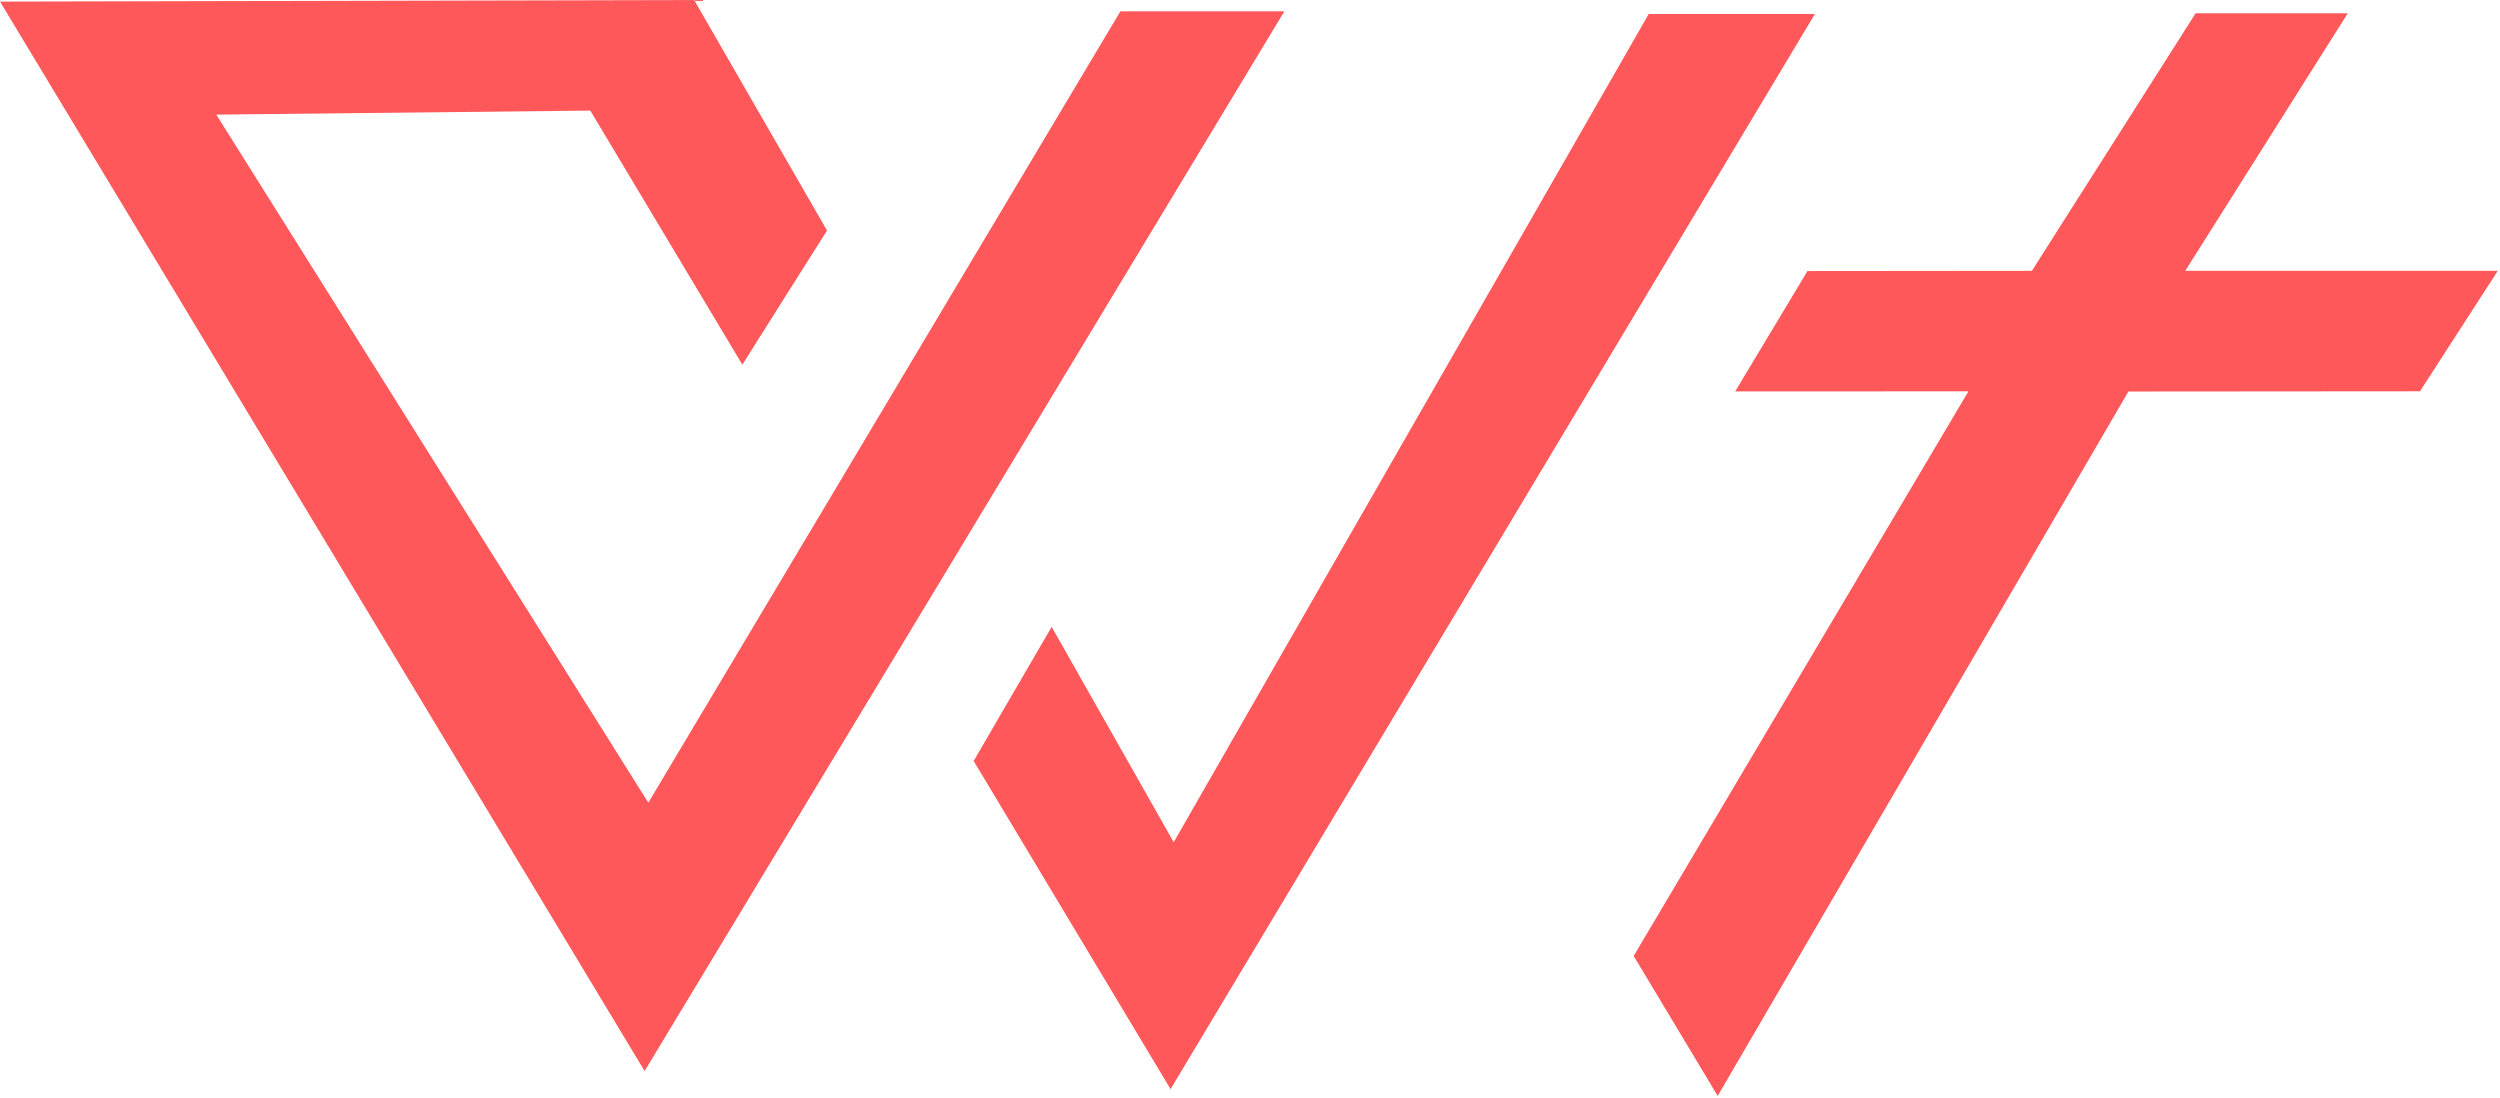
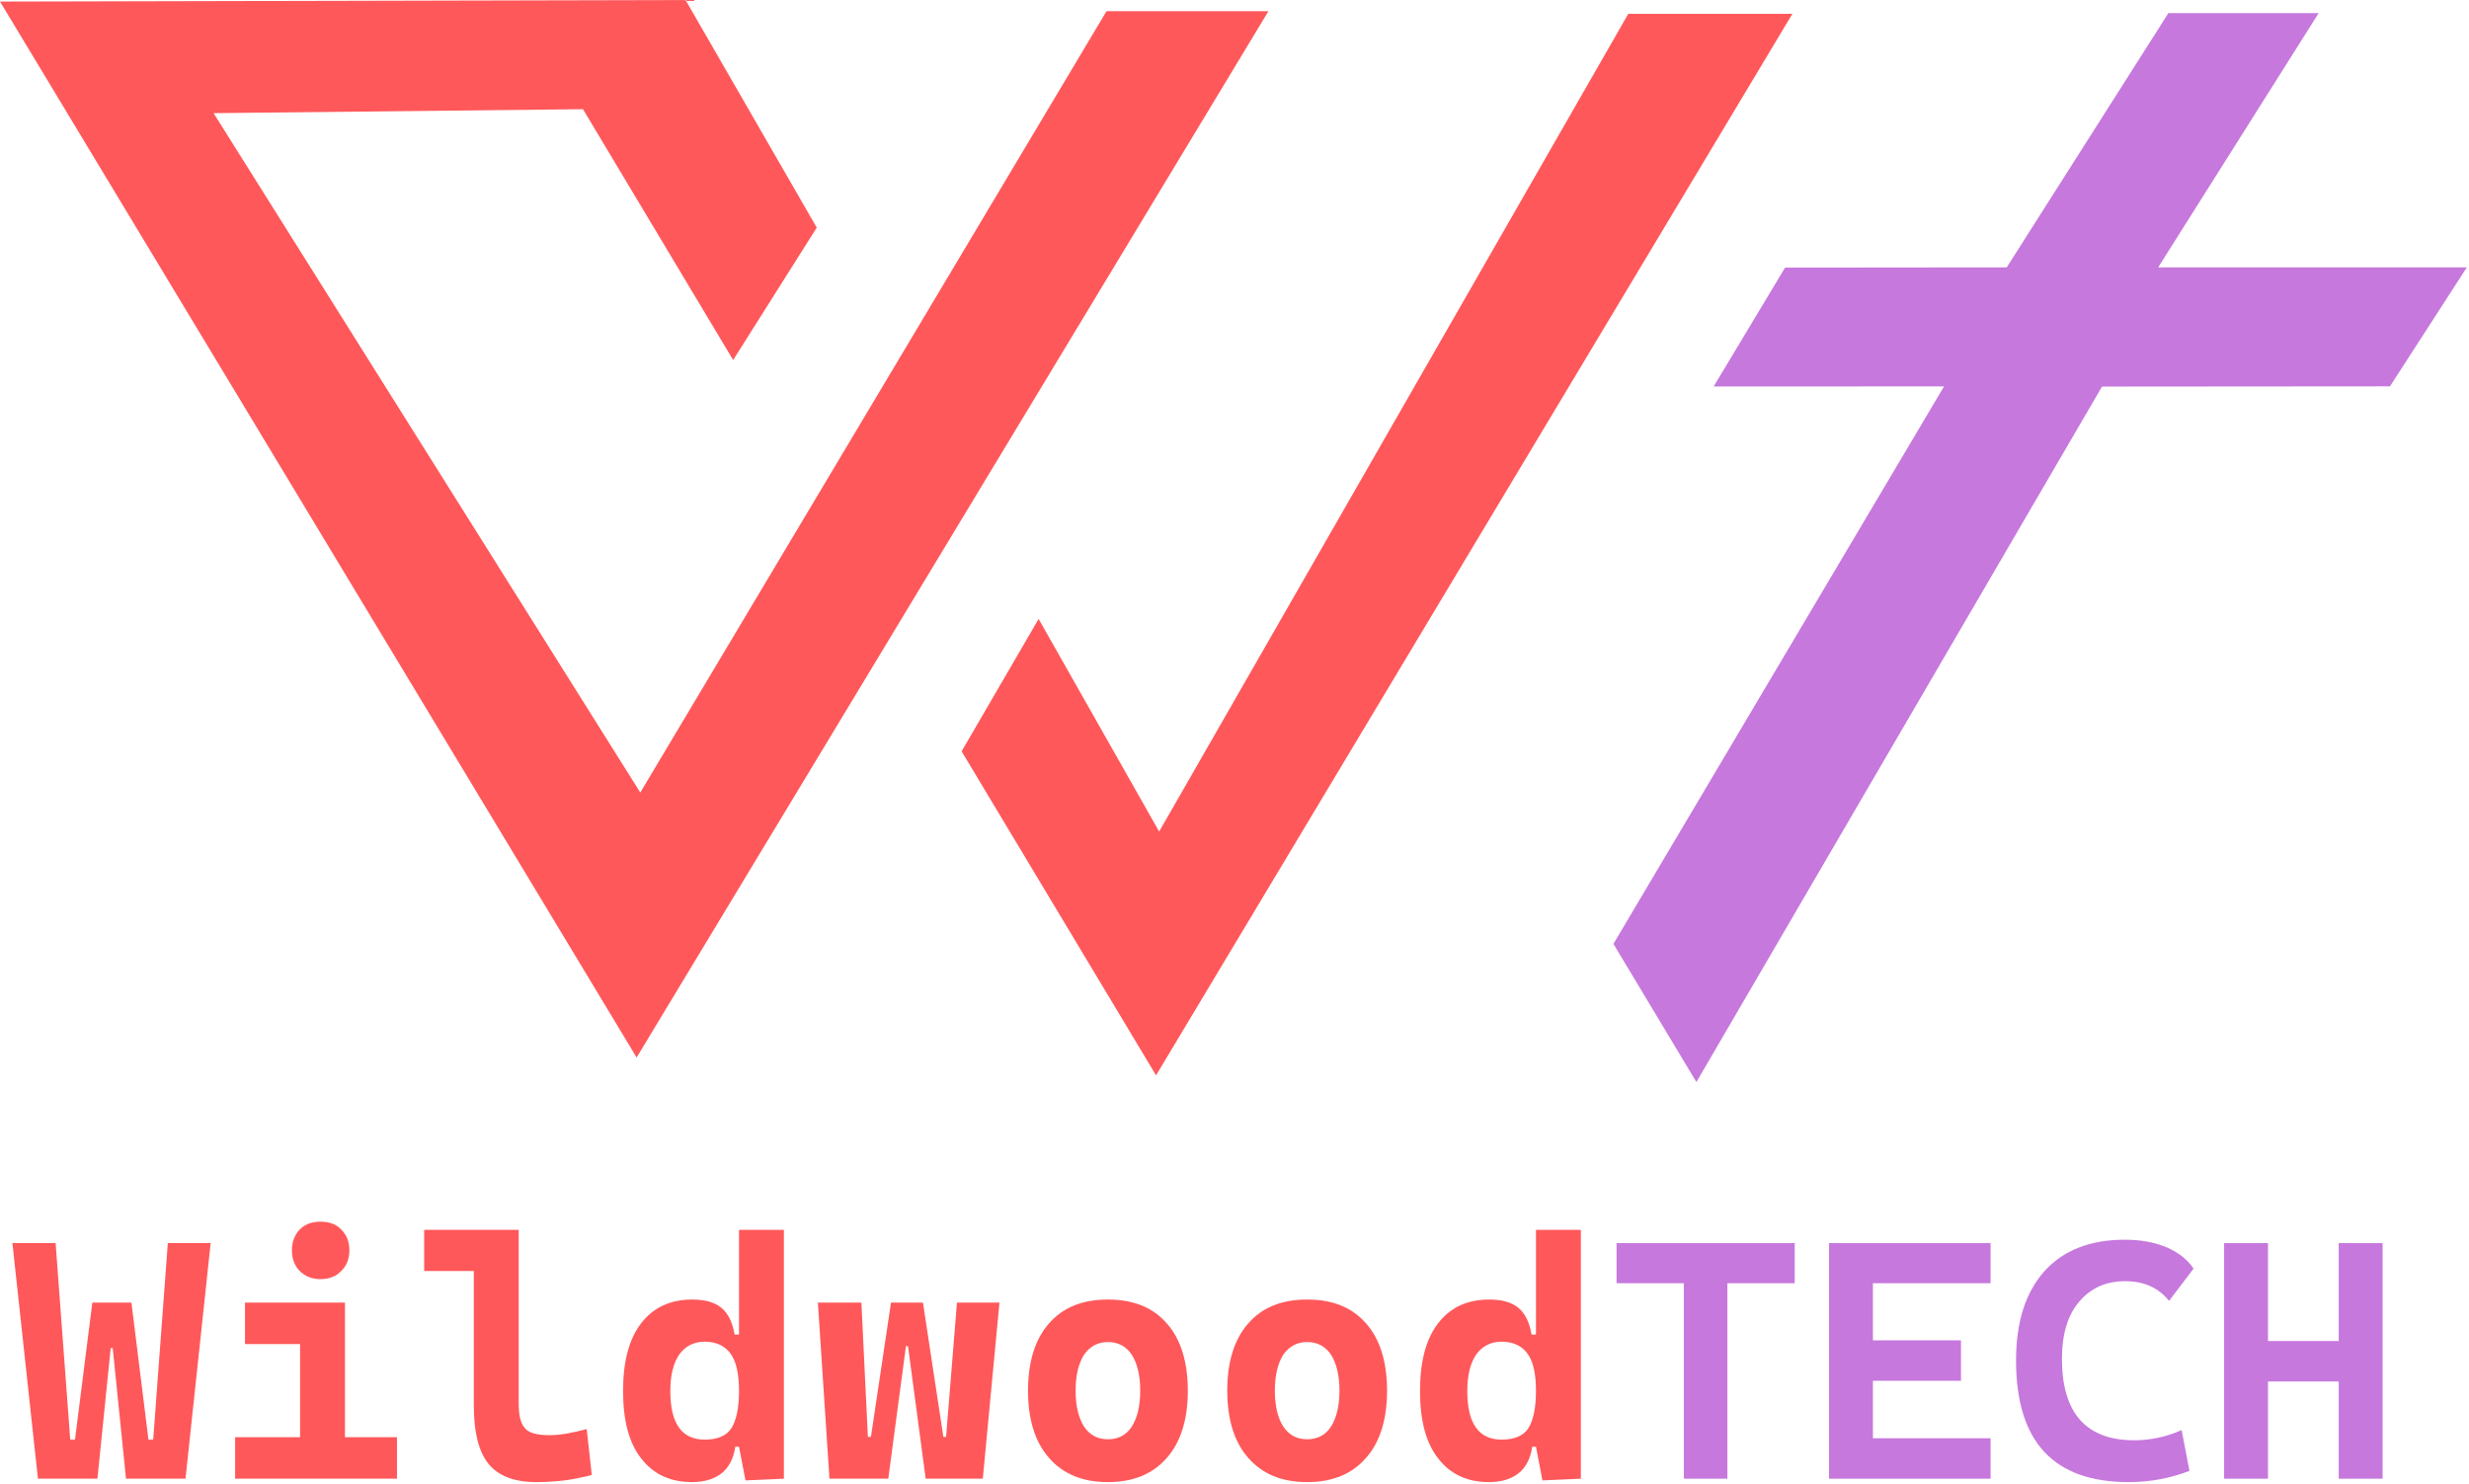
- <svg xmlns="http://www.w3.org/2000/svg" width="100%" height="100%" viewBox="0 0 977 429" version="1.1" xml:space="preserve" style="fill-rule:evenodd;clip-rule:evenodd;stroke-linejoin:round;stroke-miterlimit:2;">
-   <g transform="matrix(1,0,0,1,-11.9379,-285.863)">
-     <g transform="matrix(3.75012,0,0,3.75012,18.7574,20.9656)">
+ <svg xmlns="http://www.w3.org/2000/svg" width="100%" height="100%" viewBox="0 0 977 587" version="1.1" xml:space="preserve" style="fill-rule:evenodd;clip-rule:evenodd;stroke-linejoin:round;stroke-miterlimit:2;">
+   <g transform="matrix(1,0,0,1,-11.9379,-70.7407)">
+     <g transform="matrix(3.75012,0,0,3.75012,18.7574,-194.157)">
      <g id="T" transform="matrix(1.71026,0,0,1.71026,-652.459,-718.422)">
-         <path d="M479.978,519.617L485.097,528.144L510.123,485.224L527.889,485.21L532.629,477.87L513.586,477.87L523.488,462.178L514.217,462.178L504.242,477.87L490.568,477.883L486.163,485.216L500.375,485.214L479.978,519.617Z" style="fill:rgb(255,88,90);" />
+         <path d="M479.978,519.617L485.097,528.144L510.123,485.224L527.889,485.21L532.629,477.87L513.586,477.87L523.488,462.178L514.217,462.178L504.242,477.87L490.568,477.883L486.163,485.216L500.375,485.214L479.978,519.617Z" style="fill:rgb(198,120,221);" />
      </g>
      <g id="W" transform="matrix(1.71026,0,0,1.71026,-652.459,-718.422)">
        <path d="M439.762,507.734L451.759,527.73L491.02,462.22L480.895,462.22L451.95,512.685L444.514,499.564L439.762,507.734Z" style="fill:rgb(255,88,90);" />
        <path d="M380.435,461.465L419.712,526.629L458.691,462.06L448.701,462.06L419.938,510.277L393.612,468.351L416.403,468.107L425.666,483.586L430.825,475.414L422.731,461.369L380.435,461.465Z" style="fill:rgb(255,88,90);" />
      </g>
    </g>
+     <g transform="matrix(2.69109,0,0,2.69109,-1077.58,-983.287)">
+       <g transform="matrix(50,0,0,50,406.638,609.159)">
+         <path d="M0.076,-0L0.001,-0.693L0.128,-0.693L0.171,-0.115L0.185,-0.115L0.236,-0.518L0.351,-0.518L0.401,-0.115L0.415,-0.115L0.458,-0.693L0.584,-0.693L0.51,-0L0.335,-0L0.296,-0.384L0.29,-0.384L0.251,-0L0.076,-0Z" style="fill:rgb(255,88,90);fill-rule:nonzero;" />
+       </g>
+       <g transform="matrix(50,0,0,50,435.935,609.159)">
+         <path d="M0.07,-0L0.07,-0.122L0.261,-0.122L0.261,-0.396L0.099,-0.396L0.099,-0.518L0.393,-0.518L0.393,-0.122L0.546,-0.122L0.546,-0L0.07,-0ZM0.321,-0.587C0.296,-0.587 0.276,-0.595 0.26,-0.611C0.245,-0.626 0.237,-0.647 0.237,-0.672C0.237,-0.697 0.245,-0.717 0.26,-0.733C0.276,-0.749 0.296,-0.756 0.321,-0.756C0.346,-0.756 0.367,-0.749 0.382,-0.733C0.398,-0.717 0.406,-0.697 0.406,-0.672C0.406,-0.647 0.398,-0.626 0.382,-0.611C0.367,-0.595 0.346,-0.587 0.321,-0.587Z" style="fill:rgb(255,88,90);fill-rule:nonzero;" />
+       </g>
+       <g transform="matrix(50,0,0,50,465.232,609.159)">
+         <path d="M0.37,0.01C0.305,0.01 0.258,-0.008 0.229,-0.044C0.2,-0.08 0.186,-0.137 0.186,-0.216L0.186,-0.611L0.04,-0.611L0.04,-0.732L0.318,-0.732L0.318,-0.221C0.318,-0.188 0.323,-0.165 0.335,-0.15C0.346,-0.135 0.371,-0.128 0.409,-0.128C0.438,-0.128 0.474,-0.134 0.518,-0.146L0.533,-0.011C0.505,-0.004 0.478,0.002 0.453,0.005C0.427,0.008 0.399,0.01 0.37,0.01Z" style="fill:rgb(255,88,90);fill-rule:nonzero;" />
+       </g>
+       <g transform="matrix(50,0,0,50,494.529,609.159)">
+         <path d="M0.242,0.01C0.178,0.01 0.128,-0.013 0.092,-0.06C0.056,-0.106 0.039,-0.172 0.039,-0.258C0.039,-0.344 0.056,-0.41 0.092,-0.457C0.128,-0.504 0.178,-0.527 0.243,-0.527C0.28,-0.527 0.309,-0.519 0.329,-0.502C0.349,-0.485 0.361,-0.459 0.367,-0.424L0.38,-0.424L0.38,-0.732L0.512,-0.732L0.512,-0L0.399,0.005L0.38,-0.094L0.369,-0.094C0.364,-0.059 0.35,-0.033 0.329,-0.016C0.307,0.001 0.278,0.01 0.242,0.01ZM0.38,-0.258C0.38,-0.308 0.372,-0.345 0.355,-0.368C0.338,-0.391 0.313,-0.403 0.279,-0.403C0.247,-0.403 0.222,-0.39 0.204,-0.365C0.187,-0.34 0.178,-0.304 0.178,-0.258C0.178,-0.163 0.211,-0.115 0.279,-0.115C0.317,-0.115 0.343,-0.126 0.358,-0.149C0.372,-0.172 0.38,-0.208 0.38,-0.258Z" style="fill:rgb(255,88,90);fill-rule:nonzero;" />
+       </g>
+       <g transform="matrix(50,0,0,50,523.826,609.159)">
+         <path d="M0.343,-0L0.291,-0.39L0.285,-0.39L0.233,-0L0.06,-0L0.026,-0.518L0.154,-0.518L0.173,-0.123L0.182,-0.123L0.241,-0.518L0.335,-0.518L0.395,-0.123L0.403,-0.123L0.435,-0.518L0.56,-0.518L0.511,-0L0.343,-0Z" style="fill:rgb(255,88,90);fill-rule:nonzero;" />
+       </g>
+       <g transform="matrix(50,0,0,50,553.123,609.159)">
+         <path d="M0.293,0.01C0.218,0.01 0.161,-0.014 0.12,-0.061C0.079,-0.107 0.058,-0.174 0.058,-0.259C0.058,-0.344 0.079,-0.411 0.12,-0.457C0.161,-0.504 0.218,-0.527 0.293,-0.527C0.368,-0.527 0.425,-0.504 0.466,-0.457C0.507,-0.411 0.528,-0.344 0.528,-0.259C0.528,-0.174 0.507,-0.107 0.466,-0.061C0.425,-0.014 0.368,0.01 0.293,0.01ZM0.293,-0.116C0.323,-0.116 0.347,-0.128 0.363,-0.153C0.379,-0.178 0.388,-0.213 0.388,-0.259C0.388,-0.305 0.379,-0.34 0.363,-0.365C0.347,-0.389 0.323,-0.402 0.293,-0.402C0.263,-0.402 0.24,-0.389 0.223,-0.365C0.207,-0.34 0.198,-0.305 0.198,-0.259C0.198,-0.213 0.207,-0.178 0.223,-0.153C0.24,-0.128 0.263,-0.116 0.293,-0.116Z" style="fill:rgb(255,88,90);fill-rule:nonzero;" />
+       </g>
+       <g transform="matrix(50,0,0,50,582.419,609.159)">
+         <path d="M0.293,0.01C0.218,0.01 0.161,-0.014 0.12,-0.061C0.079,-0.107 0.058,-0.174 0.058,-0.259C0.058,-0.344 0.079,-0.411 0.12,-0.457C0.161,-0.504 0.218,-0.527 0.293,-0.527C0.368,-0.527 0.425,-0.504 0.466,-0.457C0.507,-0.411 0.528,-0.344 0.528,-0.259C0.528,-0.174 0.507,-0.107 0.466,-0.061C0.425,-0.014 0.368,0.01 0.293,0.01ZM0.293,-0.116C0.323,-0.116 0.347,-0.128 0.363,-0.153C0.379,-0.178 0.388,-0.213 0.388,-0.259C0.388,-0.305 0.379,-0.34 0.363,-0.365C0.347,-0.389 0.323,-0.402 0.293,-0.402C0.263,-0.402 0.24,-0.389 0.223,-0.365C0.207,-0.34 0.198,-0.305 0.198,-0.259C0.198,-0.213 0.207,-0.178 0.223,-0.153C0.24,-0.128 0.263,-0.116 0.293,-0.116Z" style="fill:rgb(255,88,90);fill-rule:nonzero;" />
+       </g>
+       <g transform="matrix(50,0,0,50,611.716,609.159)">
+         <path d="M0.242,0.01C0.178,0.01 0.128,-0.013 0.092,-0.06C0.056,-0.106 0.039,-0.172 0.039,-0.258C0.039,-0.344 0.056,-0.41 0.092,-0.457C0.128,-0.504 0.178,-0.527 0.243,-0.527C0.28,-0.527 0.309,-0.519 0.329,-0.502C0.349,-0.485 0.361,-0.459 0.367,-0.424L0.38,-0.424L0.38,-0.732L0.512,-0.732L0.512,-0L0.399,0.005L0.38,-0.094L0.369,-0.094C0.364,-0.059 0.35,-0.033 0.329,-0.016C0.307,0.001 0.278,0.01 0.242,0.01ZM0.38,-0.258C0.38,-0.308 0.372,-0.345 0.355,-0.368C0.338,-0.391 0.313,-0.403 0.279,-0.403C0.247,-0.403 0.222,-0.39 0.204,-0.365C0.187,-0.34 0.178,-0.304 0.178,-0.258C0.178,-0.163 0.211,-0.115 0.279,-0.115C0.317,-0.115 0.343,-0.126 0.358,-0.149C0.372,-0.172 0.38,-0.208 0.38,-0.258Z" style="fill:rgb(255,88,90);fill-rule:nonzero;" />
+       </g>
+       <g transform="matrix(50,0,0,50,641.013,609.159)">
+         <path d="M0.229,-0L0.229,-0.575L0.031,-0.575L0.031,-0.693L0.555,-0.693L0.555,-0.575L0.357,-0.575L0.357,-0L0.229,-0Z" style="fill:rgb(198,120,221);fill-rule:nonzero;" />
+       </g>
+       <g transform="matrix(50,0,0,50,670.31,609.159)">
+         <path d="M0.07,-0L0.07,-0.693L0.545,-0.693L0.545,-0.575L0.199,-0.575L0.199,-0.407L0.458,-0.407L0.458,-0.288L0.199,-0.288L0.199,-0.119L0.545,-0.119L0.545,-0L0.07,-0Z" style="fill:rgb(198,120,221);fill-rule:nonzero;" />
+       </g>
+       <g transform="matrix(50,0,0,50,699.607,609.159)">
+         <path d="M0.365,0.01C0.144,0.01 0.034,-0.109 0.034,-0.348C0.034,-0.461 0.062,-0.548 0.117,-0.61C0.173,-0.672 0.252,-0.703 0.354,-0.703C0.399,-0.703 0.44,-0.696 0.476,-0.681C0.511,-0.666 0.538,-0.645 0.556,-0.618L0.484,-0.523C0.453,-0.562 0.41,-0.581 0.354,-0.581C0.299,-0.581 0.254,-0.561 0.22,-0.521C0.186,-0.482 0.169,-0.425 0.169,-0.353C0.169,-0.193 0.24,-0.113 0.382,-0.113C0.429,-0.113 0.476,-0.123 0.521,-0.143L0.544,-0.023C0.487,-0.001 0.428,0.01 0.365,0.01Z" style="fill:rgb(198,120,221);fill-rule:nonzero;" />
+       </g>
+       <g transform="matrix(50,0,0,50,728.904,609.159)">
+         <path d="M0.397,-0L0.397,-0.286L0.189,-0.286L0.189,-0L0.06,-0L0.06,-0.693L0.189,-0.693L0.189,-0.405L0.397,-0.405L0.397,-0.693L0.526,-0.693L0.526,-0L0.397,-0Z" style="fill:rgb(198,120,221);fill-rule:nonzero;" />
+       </g>
+     </g>
  </g>
</svg>
